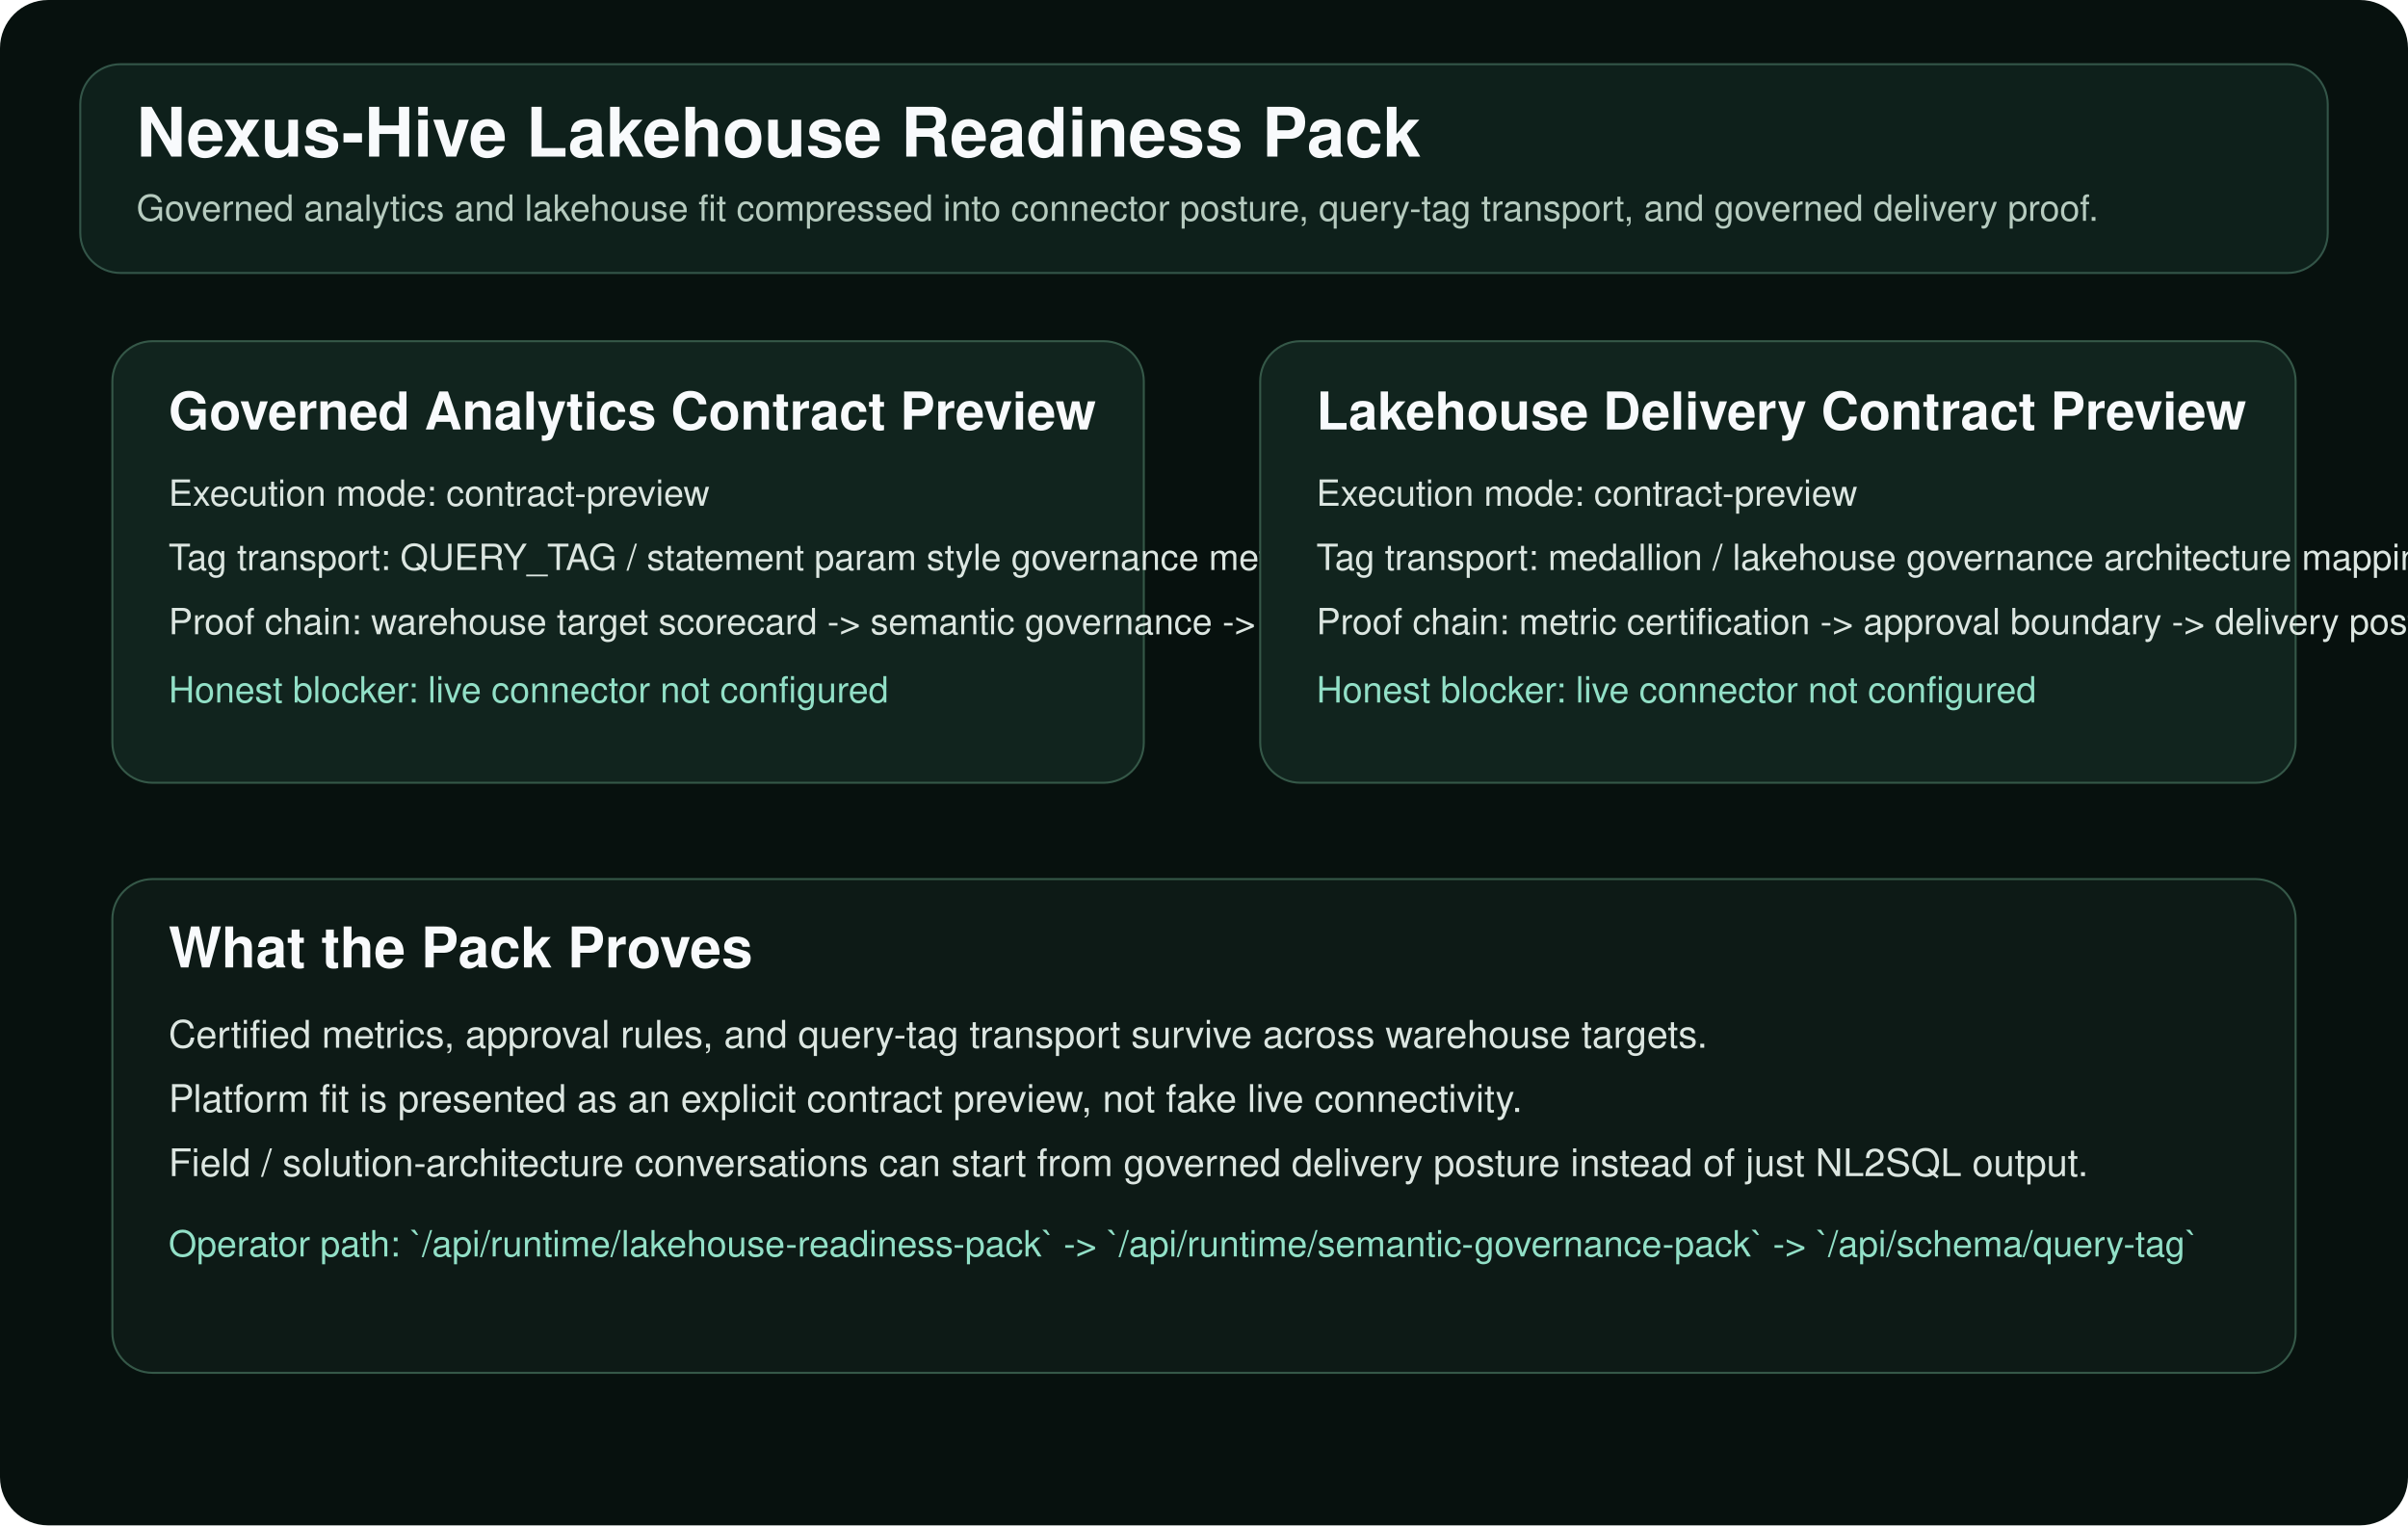
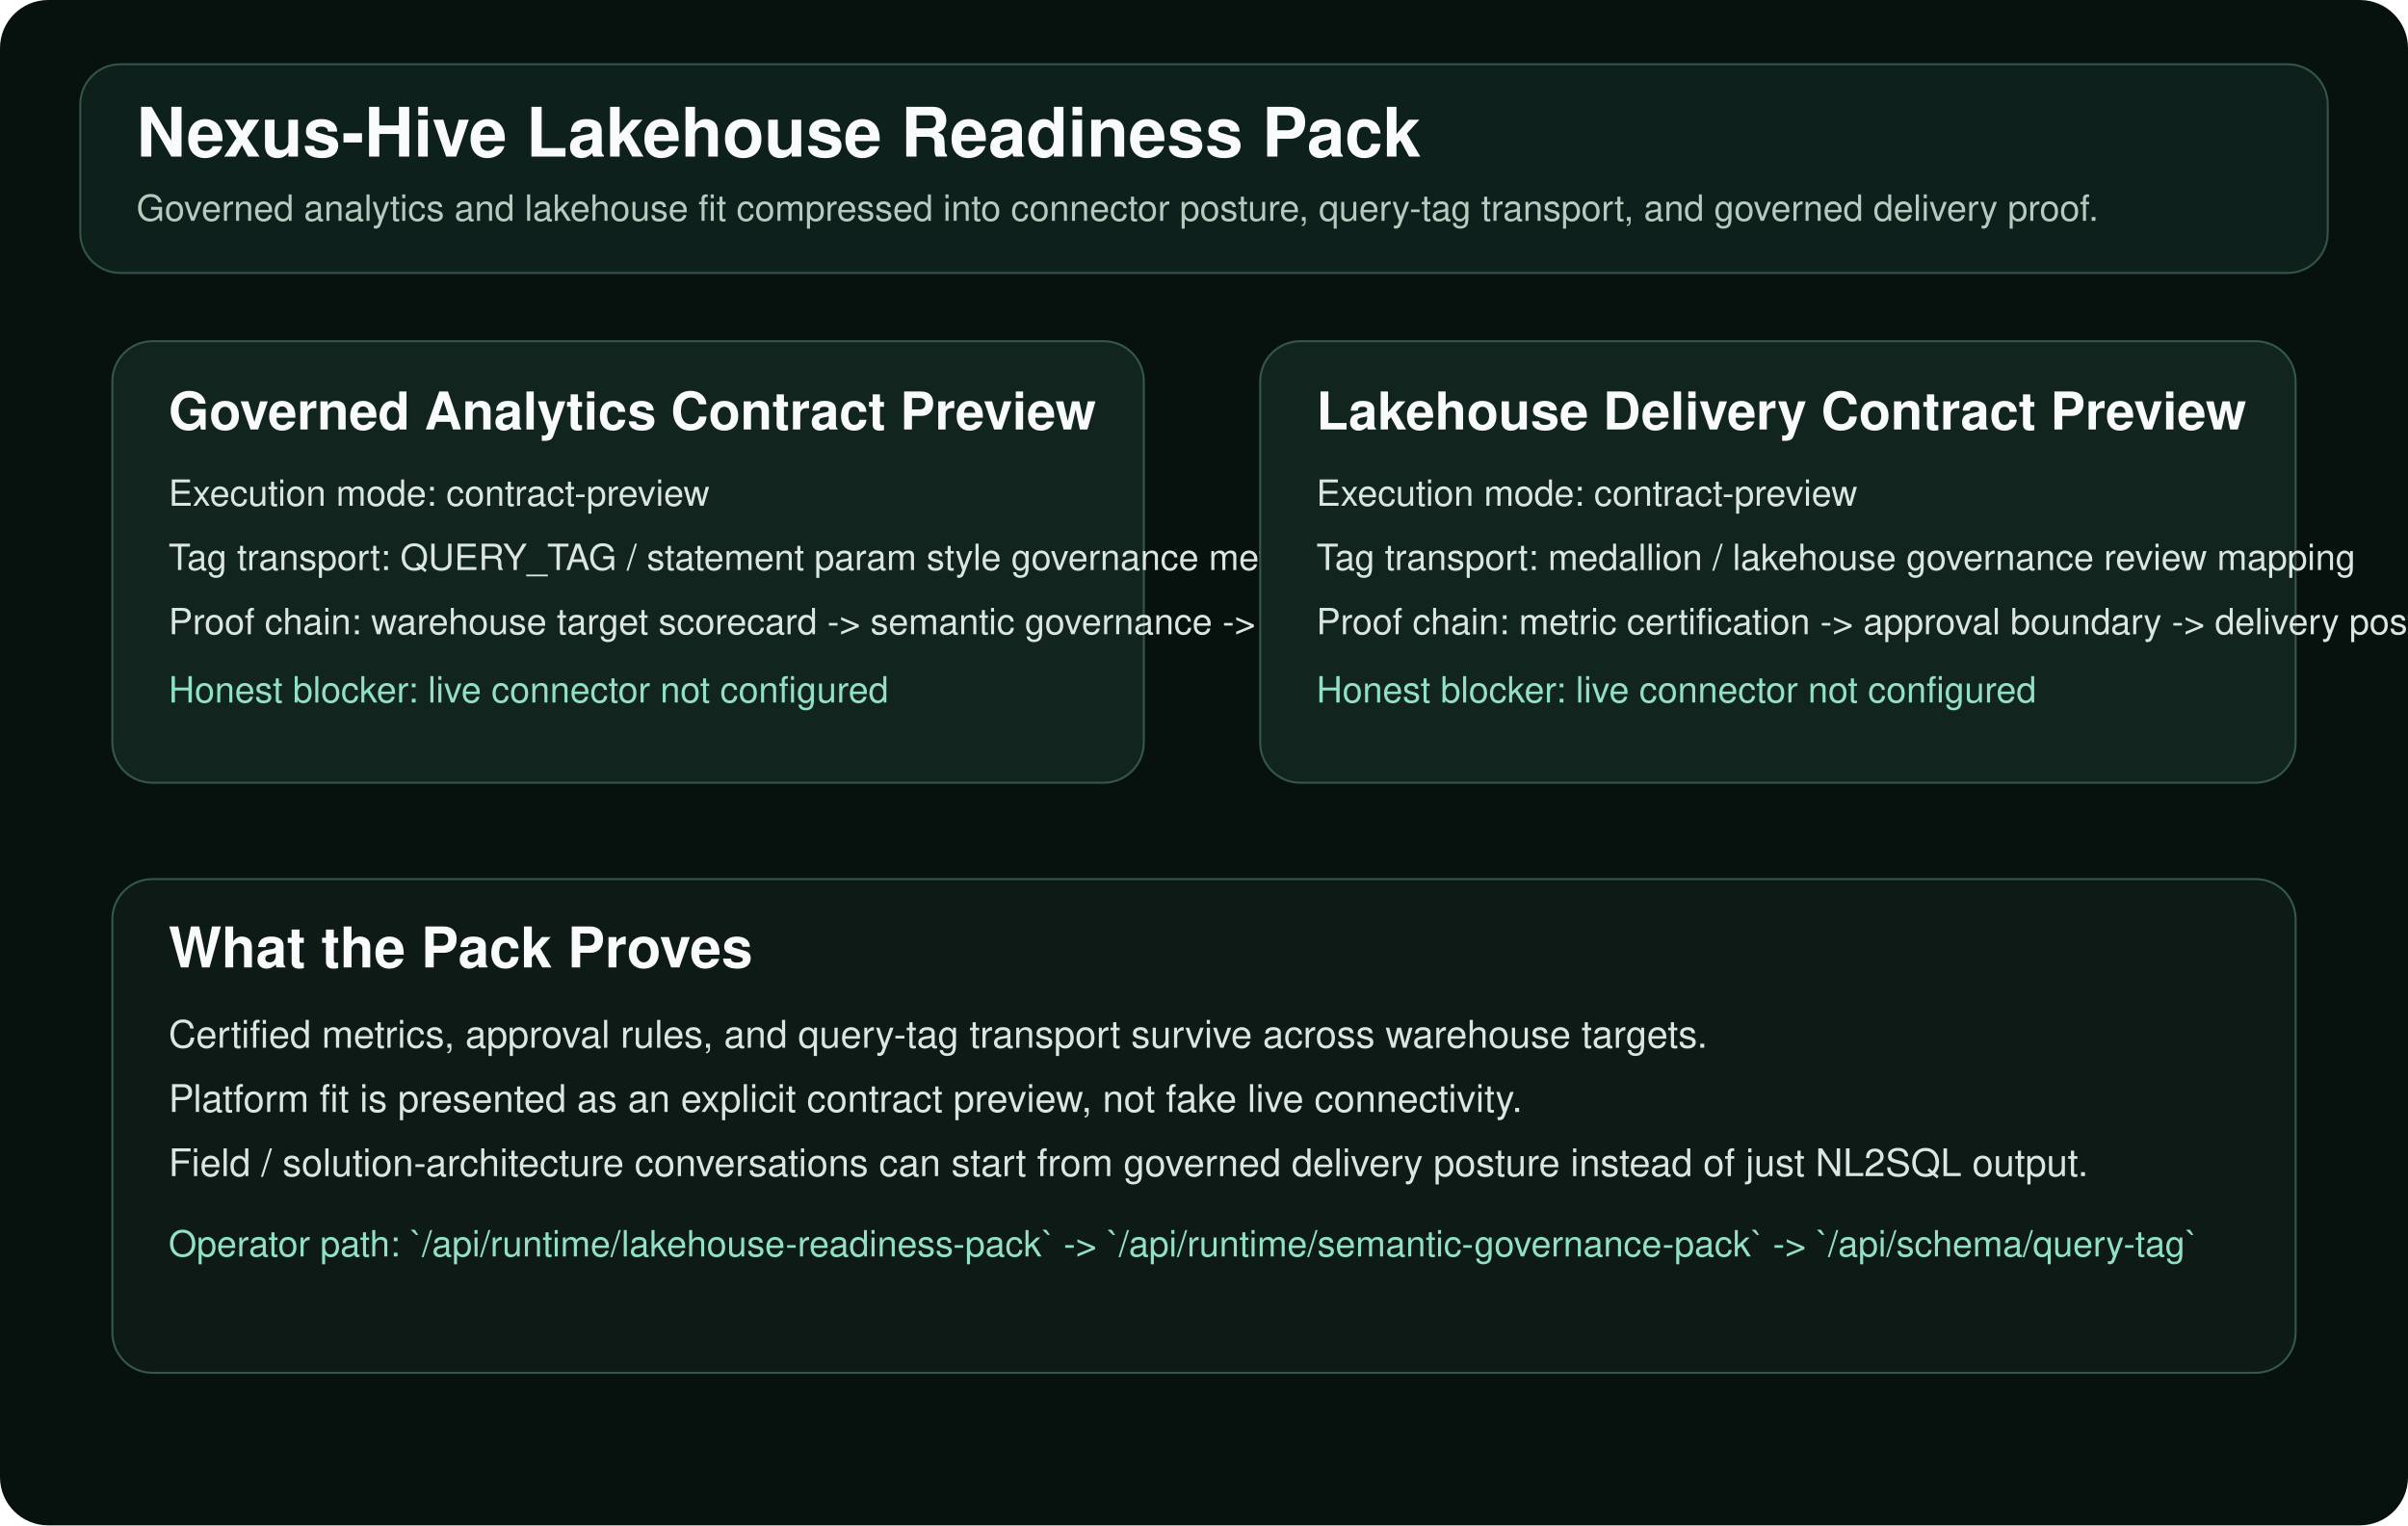
<svg xmlns="http://www.w3.org/2000/svg" width="1200" height="760" viewBox="0 0 1200 760" fill="none">
  <rect width="1200" height="760" rx="24" fill="#07110E" />
  <rect x="40" y="32" width="1120" height="104" rx="20" fill="#0E201B" stroke="#335548" />
  <text x="68" y="78" fill="#F8FAFC" font-family="Helvetica, Arial, sans-serif" font-size="34" font-weight="700">Nexus-Hive Lakehouse Readiness Pack</text>
  <text x="68" y="110" fill="#B6CBBF" font-family="Helvetica, Arial, sans-serif" font-size="18">Governed analytics and lakehouse fit compressed into connector posture, query-tag transport, and governed delivery proof.</text>
  <rect x="56" y="170" width="514" height="220" rx="20" fill="#11241E" stroke="#355848" />
  <text x="84" y="214" fill="#F8FAFC" font-family="Helvetica, Arial, sans-serif" font-size="26" font-weight="700">Governed Analytics Contract Preview</text>
  <text x="84" y="252" fill="#DCE6E1" font-family="Helvetica, Arial, sans-serif" font-size="18">Execution mode: contract-preview</text>
  <text x="84" y="284" fill="#DCE6E1" font-family="Helvetica, Arial, sans-serif" font-size="18">Tag transport: QUERY_TAG / statement param style governance metadata</text>
  <text x="84" y="316" fill="#DCE6E1" font-family="Helvetica, Arial, sans-serif" font-size="18">Proof chain: warehouse target scorecard -&gt; semantic governance -&gt; query-tag schema</text>
  <text x="84" y="350" fill="#92E0C7" font-family="Helvetica, Arial, sans-serif" font-size="18">Honest blocker: live connector not configured</text>
  <rect x="628" y="170" width="516" height="220" rx="20" fill="#11241E" stroke="#355848" />
  <text x="656" y="214" fill="#F8FAFC" font-family="Helvetica, Arial, sans-serif" font-size="26" font-weight="700">Lakehouse Delivery Contract Preview</text>
  <text x="656" y="252" fill="#DCE6E1" font-family="Helvetica, Arial, sans-serif" font-size="18">Execution mode: contract-preview</text>
-   <text x="656" y="284" fill="#DCE6E1" font-family="Helvetica, Arial, sans-serif" font-size="18">Tag transport: medallion / lakehouse governance architecture mapping</text>
+   <text x="656" y="284" fill="#DCE6E1" font-family="Helvetica, Arial, sans-serif" font-size="18">Tag transport: medallion / lakehouse governance review mapping</text>
  <text x="656" y="316" fill="#DCE6E1" font-family="Helvetica, Arial, sans-serif" font-size="18">Proof chain: metric certification -&gt; approval boundary -&gt; delivery posture</text>
  <text x="656" y="350" fill="#92E0C7" font-family="Helvetica, Arial, sans-serif" font-size="18">Honest blocker: live connector not configured</text>
  <rect x="56" y="438" width="1088" height="246" rx="20" fill="#0D1A16" stroke="#355848" />
  <text x="84" y="482" fill="#F8FAFC" font-family="Helvetica, Arial, sans-serif" font-size="28" font-weight="700">What the Pack Proves</text>
  <text x="84" y="522" fill="#DCE6E1" font-family="Helvetica, Arial, sans-serif" font-size="19">Certified metrics, approval rules, and query-tag transport survive across warehouse targets.</text>
  <text x="84" y="554" fill="#DCE6E1" font-family="Helvetica, Arial, sans-serif" font-size="19">Platform fit is presented as an explicit contract preview, not fake live connectivity.</text>
  <text x="84" y="586" fill="#DCE6E1" font-family="Helvetica, Arial, sans-serif" font-size="19">Field / solution-architecture conversations can start from governed delivery posture instead of just NL2SQL output.</text>
  <text x="84" y="626" fill="#92E0C7" font-family="Helvetica, Arial, sans-serif" font-size="18">Operator path: `/api/runtime/lakehouse-readiness-pack` -&gt; `/api/runtime/semantic-governance-pack` -&gt; `/api/schema/query-tag`</text>
</svg>
